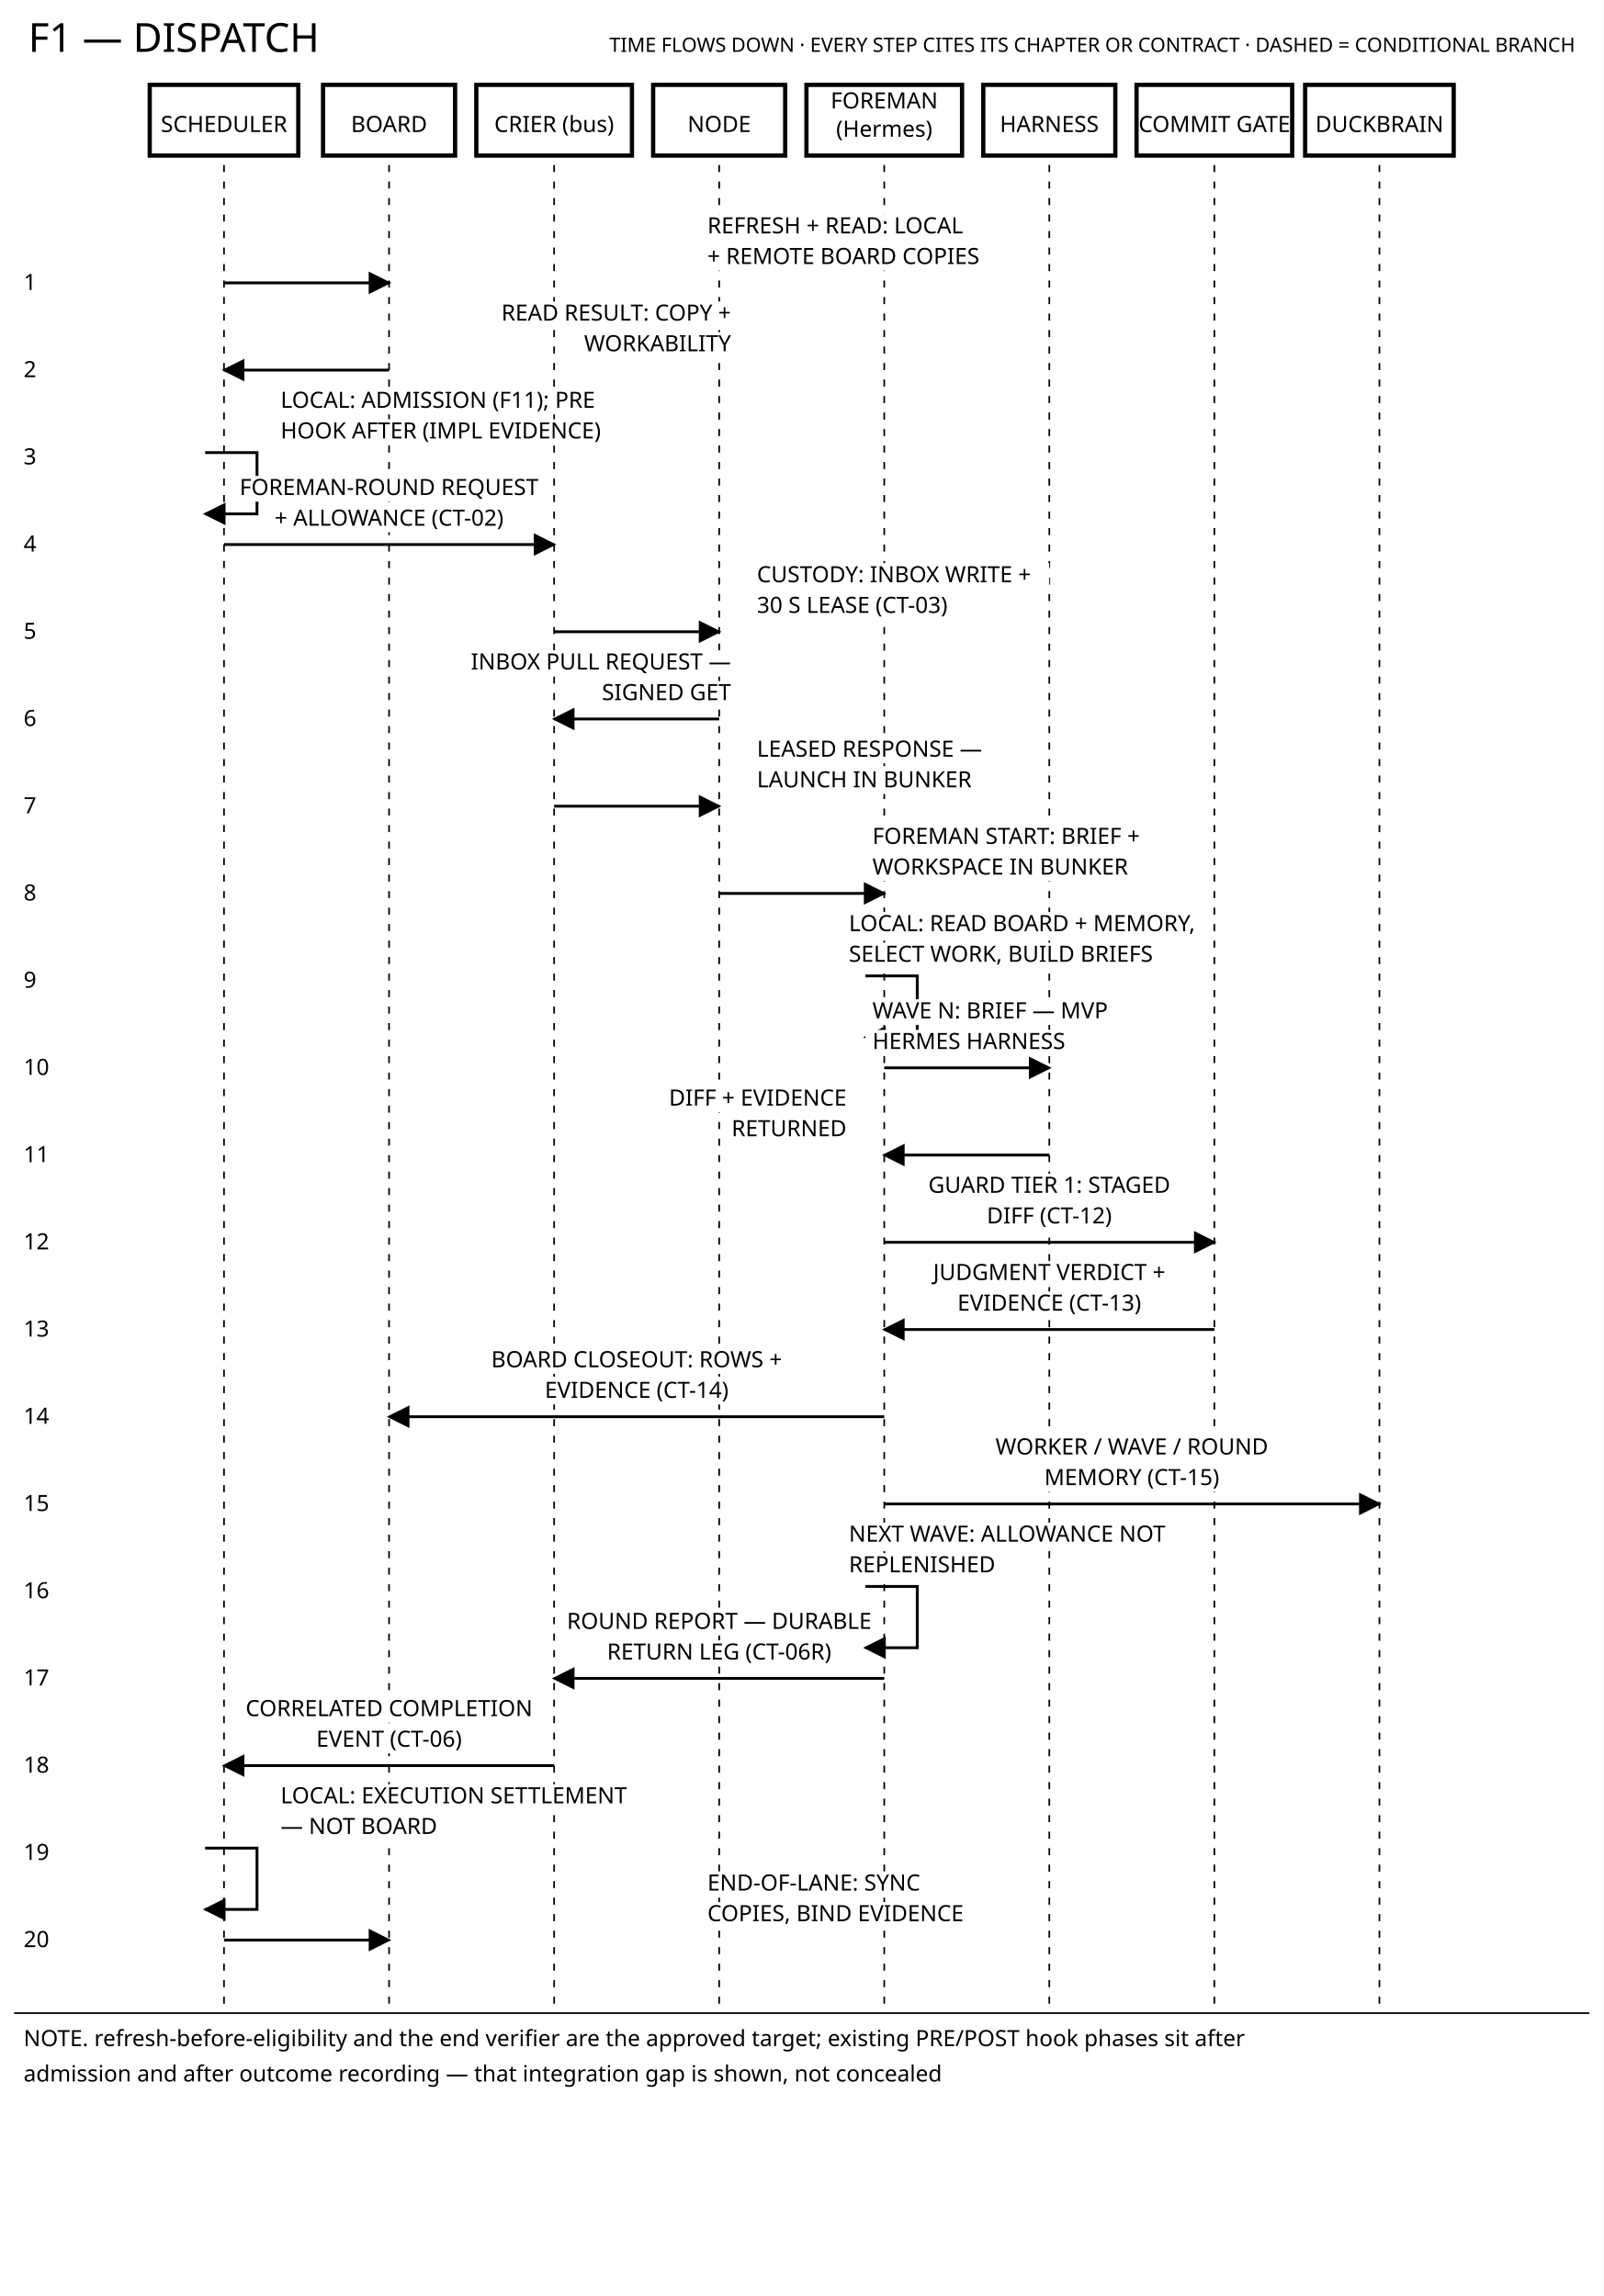
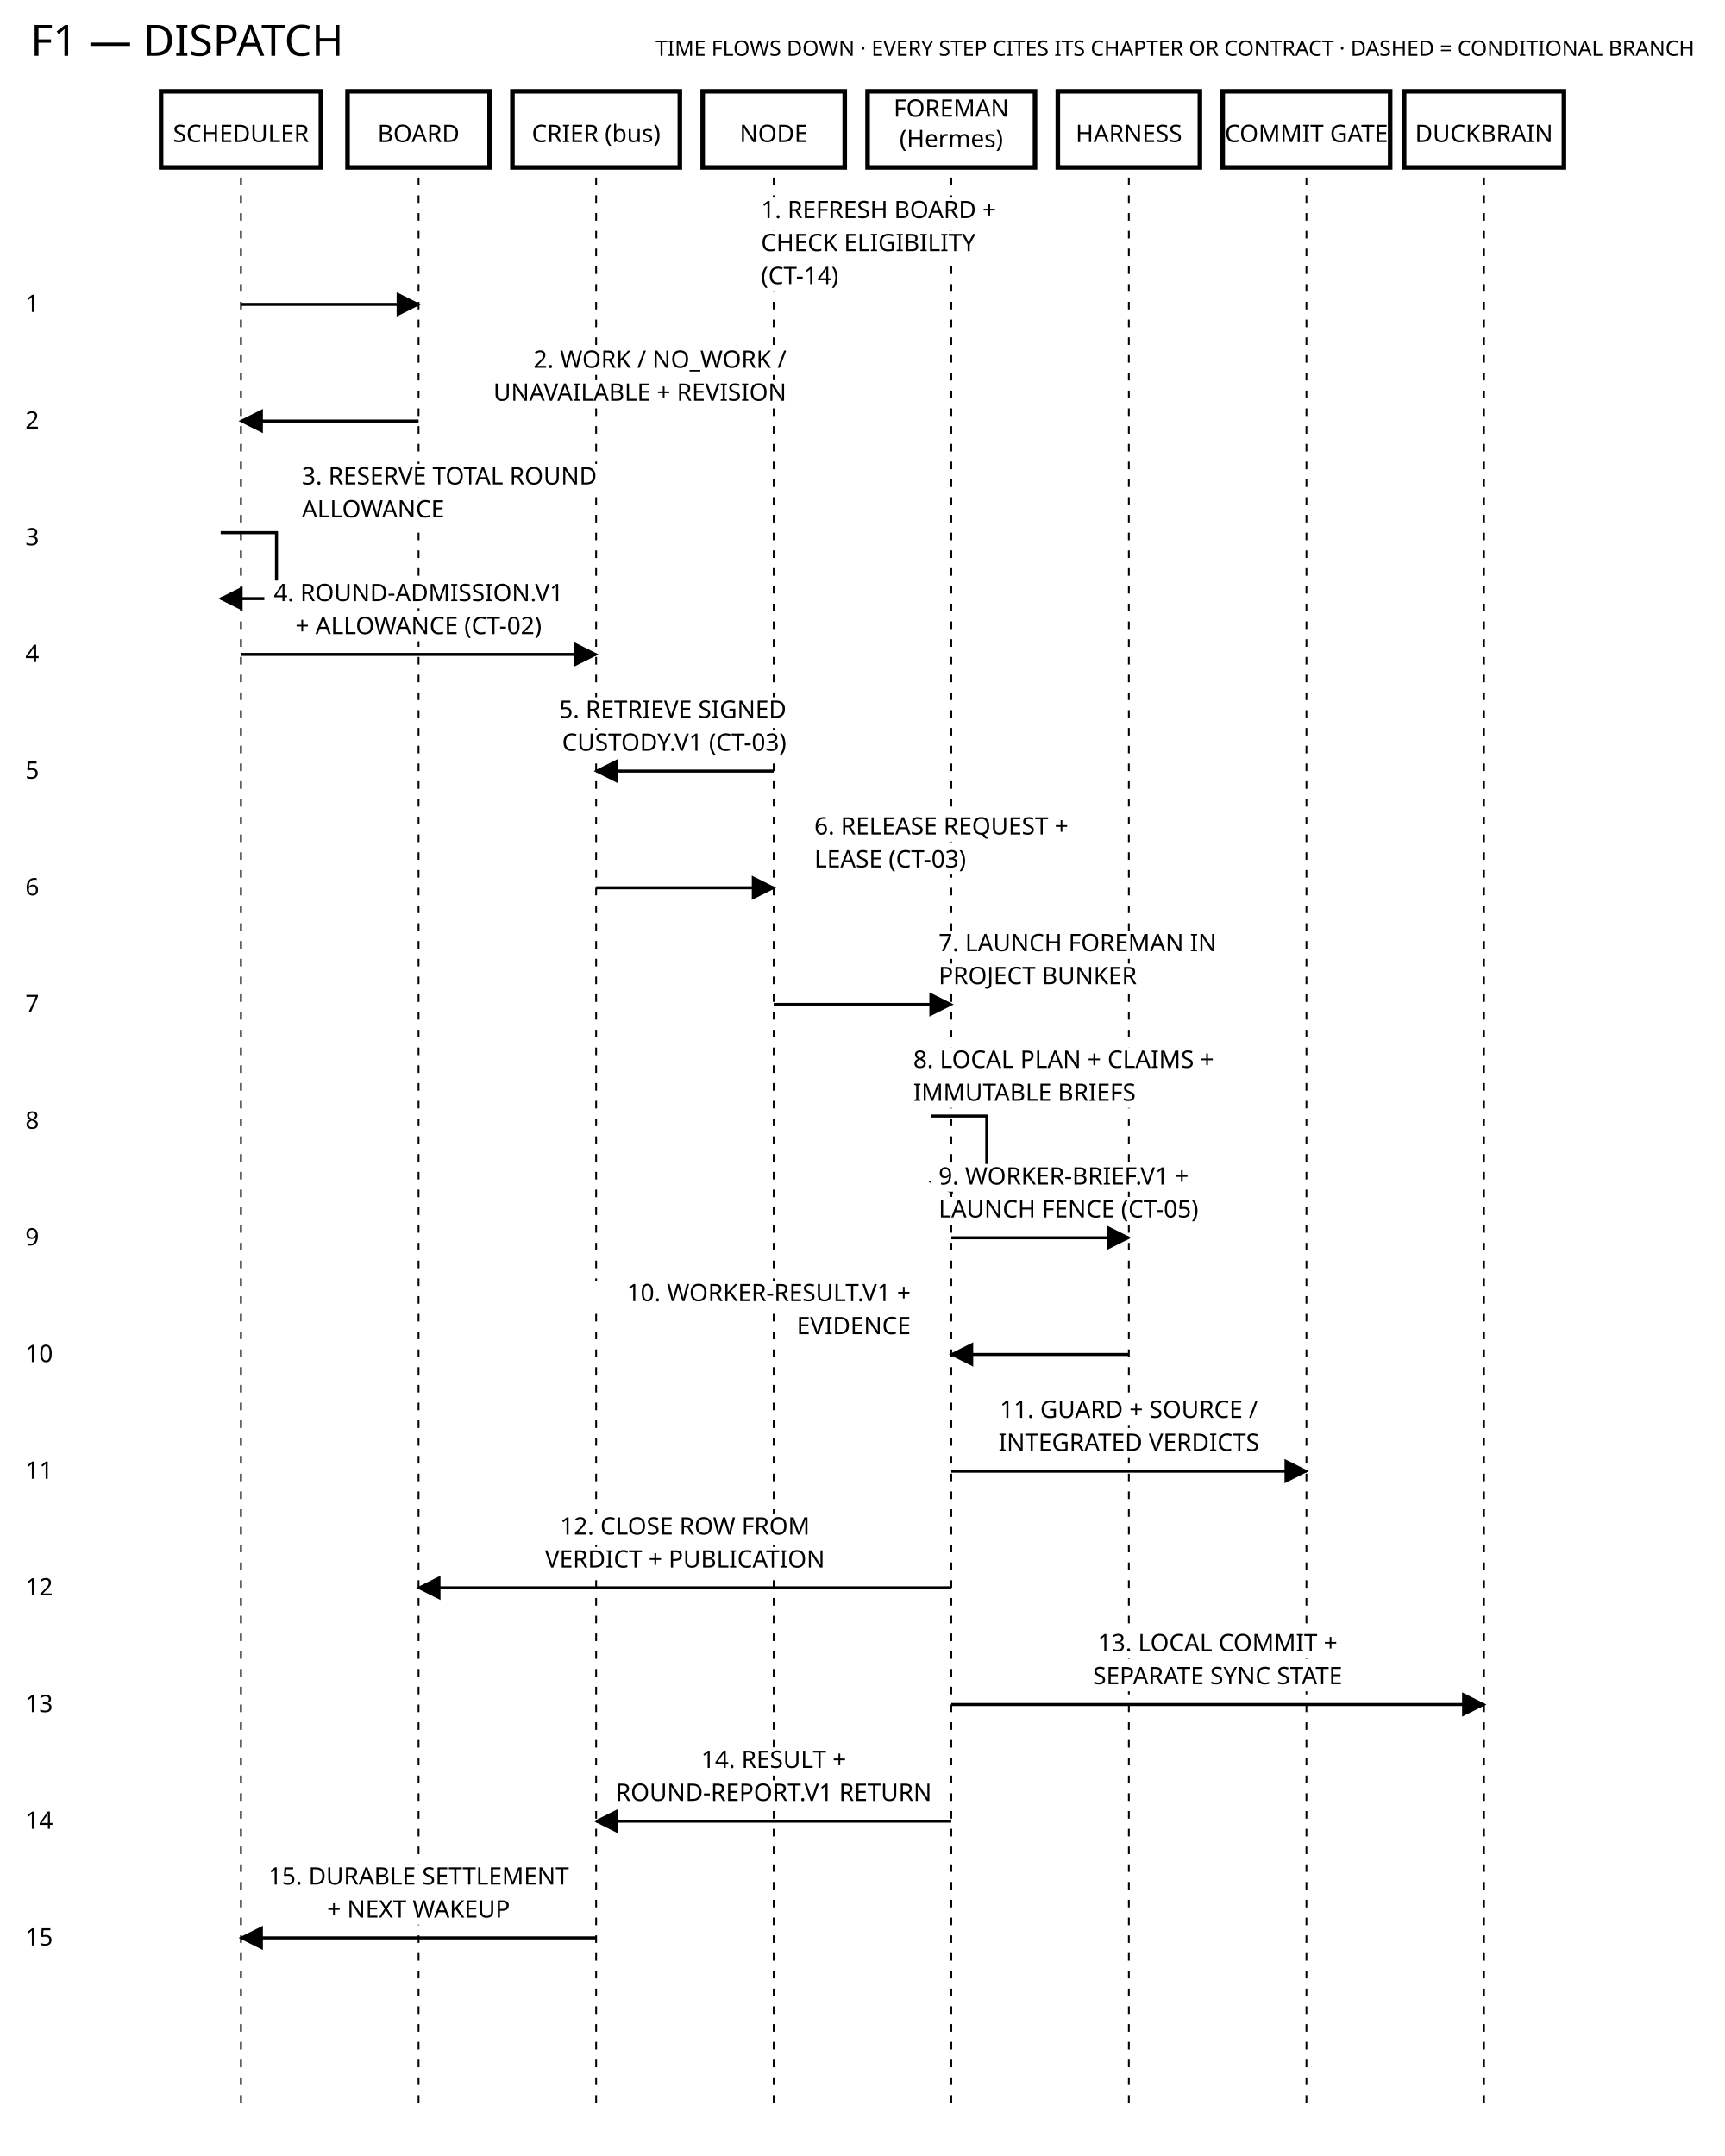
- <svg xmlns="http://www.w3.org/2000/svg" width="170.0mm" height="243.5mm" viewBox="0 0 680 974.0" preserveAspectRatio="xMidYMid meet">
-   <rect width="680" height="974.0" fill="#ffffff" />
+ <svg xmlns="http://www.w3.org/2000/svg" width="170.0mm" height="212.5mm" viewBox="0 0 680 850.0" preserveAspectRatio="xMidYMid meet">
+   <rect width="680" height="850.0" fill="#ffffff" />
  <defs>
    <marker id="ar" viewBox="0 0 10 10" refX="9" refY="5" markerWidth="8" markerHeight="8" orient="auto">
      <path d="M0,0 L10,5 L0,10 z" fill="#000000" />
    </marker>
  </defs>
  <g font-family="Routed Gothic Narrow, Routed Gothic, sans-serif">
    <text x="12.0" y="22.0" font-size="17.00" fill="#000000" text-anchor="start">F1 — DISPATCH</text>
    <text x="668.0" y="22.0" font-size="8.40" fill="#000000" text-anchor="end">TIME FLOWS DOWN · EVERY STEP CITES ITS CHAPTER OR CONTRACT · DASHED = CONDITIONAL BRANCH</text>
    <rect x="63.5" y="36.0" width="63.0" height="30.0" fill="#ffffff" stroke="#000000" stroke-width="1.8" />
    <text x="95.0" y="56.0" font-size="9.50" fill="#000000" text-anchor="middle">SCHEDULER</text>
-     <polyline points="95.0,70.0 95.0,854.0" fill="none" stroke="#000000" stroke-width="0.7" stroke-dasharray="3 4" />
+     <polyline points="95.0,70.0 95.0,830.0" fill="none" stroke="#000000" stroke-width="0.7" stroke-dasharray="3 4" />
    <rect x="137.0" y="36.0" width="56.0" height="30.0" fill="#ffffff" stroke="#000000" stroke-width="1.8" />
    <text x="165.0" y="56.0" font-size="9.50" fill="#000000" text-anchor="middle">BOARD</text>
-     <polyline points="165.0,70.0 165.0,854.0" fill="none" stroke="#000000" stroke-width="0.7" stroke-dasharray="3 4" />
+     <polyline points="165.0,70.0 165.0,830.0" fill="none" stroke="#000000" stroke-width="0.7" stroke-dasharray="3 4" />
    <rect x="202.0" y="36.0" width="66.0" height="30.0" fill="#ffffff" stroke="#000000" stroke-width="1.8" />
    <text x="235.0" y="56.0" font-size="9.50" fill="#000000" text-anchor="middle">CRIER (bus)</text>
-     <polyline points="235.0,70.0 235.0,854.0" fill="none" stroke="#000000" stroke-width="0.7" stroke-dasharray="3 4" />
+     <polyline points="235.0,70.0 235.0,830.0" fill="none" stroke="#000000" stroke-width="0.7" stroke-dasharray="3 4" />
    <rect x="277.0" y="36.0" width="56.0" height="30.0" fill="#ffffff" stroke="#000000" stroke-width="1.8" />
    <text x="305.0" y="56.0" font-size="9.50" fill="#000000" text-anchor="middle">NODE</text>
-     <polyline points="305.0,70.0 305.0,854.0" fill="none" stroke="#000000" stroke-width="0.7" stroke-dasharray="3 4" />
+     <polyline points="305.0,70.0 305.0,830.0" fill="none" stroke="#000000" stroke-width="0.7" stroke-dasharray="3 4" />
    <rect x="342.0" y="36.0" width="66.0" height="30.0" fill="#ffffff" stroke="#000000" stroke-width="1.8" />
    <text x="375.0" y="46.0" font-size="9.50" fill="#000000" text-anchor="middle">FOREMAN</text>
    <text x="375.0" y="58.0" font-size="9.50" fill="#000000" text-anchor="middle">(Hermes)</text>
-     <polyline points="375.0,70.0 375.0,854.0" fill="none" stroke="#000000" stroke-width="0.7" stroke-dasharray="3 4" />
+     <polyline points="375.0,70.0 375.0,830.0" fill="none" stroke="#000000" stroke-width="0.7" stroke-dasharray="3 4" />
    <rect x="417.0" y="36.0" width="56.0" height="30.0" fill="#ffffff" stroke="#000000" stroke-width="1.8" />
    <text x="445.0" y="56.0" font-size="9.50" fill="#000000" text-anchor="middle">HARNESS</text>
-     <polyline points="445.0,70.0 445.0,854.0" fill="none" stroke="#000000" stroke-width="0.7" stroke-dasharray="3 4" />
+     <polyline points="445.0,70.0 445.0,830.0" fill="none" stroke="#000000" stroke-width="0.7" stroke-dasharray="3 4" />
    <rect x="482.0" y="36.0" width="66.0" height="30.0" fill="#ffffff" stroke="#000000" stroke-width="1.8" />
    <text x="515.0" y="56.0" font-size="9.50" fill="#000000" text-anchor="middle">COMMIT GATE</text>
-     <polyline points="515.0,70.0 515.0,854.0" fill="none" stroke="#000000" stroke-width="0.7" stroke-dasharray="3 4" />
+     <polyline points="515.0,70.0 515.0,830.0" fill="none" stroke="#000000" stroke-width="0.7" stroke-dasharray="3 4" />
    <rect x="553.5" y="36.0" width="63.0" height="30.0" fill="#ffffff" stroke="#000000" stroke-width="1.8" />
    <text x="585.0" y="56.0" font-size="9.50" fill="#000000" text-anchor="middle">DUCKBRAIN</text>
-     <polyline points="585.0,70.0 585.0,854.0" fill="none" stroke="#000000" stroke-width="0.7" stroke-dasharray="3 4" />
+     <polyline points="585.0,70.0 585.0,830.0" fill="none" stroke="#000000" stroke-width="0.7" stroke-dasharray="3 4" />
    <text x="10.0" y="123.0" font-size="9.50" fill="#000000" text-anchor="start">1</text>
    <polyline points="95.0,120.0 165.0,120.0" fill="none" stroke="#000000" stroke-width="1.2" marker-end="url(#ar)" />
-     <rect x="297.0" y="90.9" width="121.5" height="10.9" fill="#ffffff" />
-     <text x="300.0" y="99.0" font-size="9.50" fill="#000000" text-anchor="start">REFRESH + READ: LOCAL</text>
-     <rect x="297.0" y="103.9" width="121.5" height="10.9" fill="#ffffff" />
-     <text x="300.0" y="112.0" font-size="9.50" fill="#000000" text-anchor="start">+ REMOTE BOARD COPIES</text>
-     <text x="10.0" y="160.0" font-size="9.50" fill="#000000" text-anchor="start">2</text>
-     <polyline points="165.0,157.0 95.0,157.0" fill="none" stroke="#000000" stroke-width="1.2" marker-end="url(#ar)" />
-     <rect x="199.5" y="127.9" width="110.5" height="10.9" fill="#ffffff" />
-     <text x="310.0" y="136.0" font-size="9.50" fill="#000000" text-anchor="end">READ RESULT: COPY +</text>
-     <rect x="243.5" y="140.9" width="66.5" height="10.9" fill="#ffffff" />
-     <text x="310.0" y="149.0" font-size="9.50" fill="#000000" text-anchor="end">WORKABILITY</text>
-     <text x="10.0" y="197.0" font-size="9.50" fill="#000000" text-anchor="start">3</text>
-     <polyline points="87.0,192.0 109.0,192.0 109.0,218.0 87.0,218.0" fill="none" stroke="#000000" stroke-width="1.2" marker-end="url(#ar)" />
-     <rect x="116.0" y="164.9" width="154.5" height="10.9" fill="#ffffff" />
-     <text x="119.0" y="173.0" font-size="9.50" fill="#000000" text-anchor="start">LOCAL: ADMISSION (F11); PRE</text>
-     <rect x="116.0" y="177.9" width="149.0" height="10.9" fill="#ffffff" />
-     <text x="119.0" y="186.0" font-size="9.50" fill="#000000" text-anchor="start">HOOK AFTER (IMPL EVIDENCE)</text>
-     <text x="10.0" y="234.0" font-size="9.50" fill="#000000" text-anchor="start">4</text>
-     <polyline points="95.0,231.0 235.0,231.0" fill="none" stroke="#000000" stroke-width="1.2" marker-end="url(#ar)" />
-     <rect x="104.2" y="201.9" width="121.5" height="10.9" fill="#ffffff" />
-     <text x="165.0" y="210.0" font-size="9.50" fill="#000000" text-anchor="middle">FOREMAN-ROUND REQUEST</text>
-     <rect x="109.8" y="214.9" width="110.5" height="10.9" fill="#ffffff" />
-     <text x="165.0" y="223.0" font-size="9.50" fill="#000000" text-anchor="middle">+ ALLOWANCE (CT-02)</text>
-     <text x="10.0" y="271.0" font-size="9.50" fill="#000000" text-anchor="start">5</text>
-     <polyline points="235.0,268.0 305.0,268.0" fill="none" stroke="#000000" stroke-width="1.2" marker-end="url(#ar)" />
-     <rect x="318.0" y="238.9" width="127.0" height="10.9" fill="#ffffff" />
-     <text x="321.0" y="247.0" font-size="9.50" fill="#000000" text-anchor="start">CUSTODY: INBOX WRITE +</text>
-     <rect x="318.0" y="251.9" width="105.0" height="10.9" fill="#ffffff" />
-     <text x="321.0" y="260.0" font-size="9.50" fill="#000000" text-anchor="start">30 S LEASE (CT-03)</text>
-     <text x="10.0" y="308.0" font-size="9.50" fill="#000000" text-anchor="start">6</text>
-     <polyline points="305.0,305.0 235.0,305.0" fill="none" stroke="#000000" stroke-width="1.2" marker-end="url(#ar)" />
-     <rect x="194.0" y="275.9" width="116.0" height="10.9" fill="#ffffff" />
-     <text x="310.0" y="284.0" font-size="9.50" fill="#000000" text-anchor="end">INBOX PULL REQUEST —</text>
-     <rect x="249.0" y="288.9" width="61.0" height="10.9" fill="#ffffff" />
-     <text x="310.0" y="297.0" font-size="9.50" fill="#000000" text-anchor="end">SIGNED GET</text>
-     <text x="10.0" y="345.0" font-size="9.50" fill="#000000" text-anchor="start">7</text>
-     <polyline points="235.0,342.0 305.0,342.0" fill="none" stroke="#000000" stroke-width="1.2" marker-end="url(#ar)" />
-     <rect x="318.0" y="312.9" width="99.5" height="10.9" fill="#ffffff" />
-     <text x="321.0" y="321.0" font-size="9.50" fill="#000000" text-anchor="start">LEASED RESPONSE —</text>
-     <rect x="318.0" y="325.9" width="94.0" height="10.9" fill="#ffffff" />
-     <text x="321.0" y="334.0" font-size="9.50" fill="#000000" text-anchor="start">LAUNCH IN BUNKER</text>
-     <text x="10.0" y="382.0" font-size="9.50" fill="#000000" text-anchor="start">8</text>
-     <polyline points="305.0,379.0 375.0,379.0" fill="none" stroke="#000000" stroke-width="1.2" marker-end="url(#ar)" />
-     <rect x="367.0" y="349.9" width="127.0" height="10.9" fill="#ffffff" />
-     <text x="370.0" y="358.0" font-size="9.50" fill="#000000" text-anchor="start">FOREMAN START: BRIEF +</text>
-     <rect x="367.0" y="362.9" width="110.5" height="10.9" fill="#ffffff" />
-     <text x="370.0" y="371.0" font-size="9.50" fill="#000000" text-anchor="start">WORKSPACE IN BUNKER</text>
-     <text x="10.0" y="419.0" font-size="9.50" fill="#000000" text-anchor="start">9</text>
-     <polyline points="367.0,414.0 389.0,414.0 389.0,440.0 367.0,440.0" fill="none" stroke="#000000" stroke-width="1.2" marker-end="url(#ar)" />
-     <rect x="357.0" y="386.9" width="154.5" height="10.9" fill="#ffffff" />
-     <text x="360.0" y="395.0" font-size="9.50" fill="#000000" text-anchor="start">LOCAL: READ BOARD + MEMORY,</text>
-     <rect x="357.0" y="399.9" width="143.5" height="10.9" fill="#ffffff" />
-     <text x="360.0" y="408.0" font-size="9.50" fill="#000000" text-anchor="start">SELECT WORK, BUILD BRIEFS</text>
-     <text x="10.0" y="456.0" font-size="9.50" fill="#000000" text-anchor="start">10</text>
-     <polyline points="375.0,453.0 445.0,453.0" fill="none" stroke="#000000" stroke-width="1.2" marker-end="url(#ar)" />
-     <rect x="367.0" y="423.9" width="110.5" height="10.9" fill="#ffffff" />
-     <text x="370.0" y="432.0" font-size="9.50" fill="#000000" text-anchor="start">WAVE N: BRIEF — MVP</text>
-     <rect x="367.0" y="436.9" width="83.0" height="10.9" fill="#ffffff" />
-     <text x="370.0" y="445.0" font-size="9.50" fill="#000000" text-anchor="start">HERMES HARNESS</text>
-     <text x="10.0" y="493.0" font-size="9.50" fill="#000000" text-anchor="start">11</text>
-     <polyline points="445.0,490.0 375.0,490.0" fill="none" stroke="#000000" stroke-width="1.2" marker-end="url(#ar)" />
-     <rect x="270.5" y="460.9" width="88.5" height="10.9" fill="#ffffff" />
-     <text x="359.0" y="469.0" font-size="9.50" fill="#000000" text-anchor="end">DIFF + EVIDENCE</text>
-     <rect x="309.0" y="473.9" width="50.0" height="10.9" fill="#ffffff" />
-     <text x="359.0" y="482.0" font-size="9.50" fill="#000000" text-anchor="end">RETURNED</text>
-     <text x="10.0" y="530.0" font-size="9.50" fill="#000000" text-anchor="start">12</text>
-     <polyline points="375.0,527.0 515.0,527.0" fill="none" stroke="#000000" stroke-width="1.2" marker-end="url(#ar)" />
-     <rect x="387.0" y="497.9" width="116.0" height="10.9" fill="#ffffff" />
-     <text x="445.0" y="506.0" font-size="9.50" fill="#000000" text-anchor="middle">GUARD TIER 1: STAGED</text>
-     <rect x="409.0" y="510.9" width="72.0" height="10.9" fill="#ffffff" />
-     <text x="445.0" y="519.0" font-size="9.50" fill="#000000" text-anchor="middle">DIFF (CT-12)</text>
-     <text x="10.0" y="567.0" font-size="9.50" fill="#000000" text-anchor="start">13</text>
-     <polyline points="515.0,564.0 375.0,564.0" fill="none" stroke="#000000" stroke-width="1.2" marker-end="url(#ar)" />
-     <rect x="392.5" y="534.9" width="105.0" height="10.9" fill="#ffffff" />
-     <text x="445.0" y="543.0" font-size="9.50" fill="#000000" text-anchor="middle">JUDGMENT VERDICT +</text>
-     <rect x="398.0" y="547.9" width="94.0" height="10.9" fill="#ffffff" />
-     <text x="445.0" y="556.0" font-size="9.50" fill="#000000" text-anchor="middle">EVIDENCE (CT-13)</text>
-     <text x="10.0" y="604.0" font-size="9.50" fill="#000000" text-anchor="start">14</text>
-     <polyline points="375.0,601.0 165.0,601.0" fill="none" stroke="#000000" stroke-width="1.2" marker-end="url(#ar)" />
-     <rect x="206.5" y="571.9" width="127.0" height="10.9" fill="#ffffff" />
-     <text x="270.0" y="580.0" font-size="9.50" fill="#000000" text-anchor="middle">BOARD CLOSEOUT: ROWS +</text>
-     <rect x="223.0" y="584.9" width="94.0" height="10.9" fill="#ffffff" />
-     <text x="270.0" y="593.0" font-size="9.50" fill="#000000" text-anchor="middle">EVIDENCE (CT-14)</text>
-     <text x="10.0" y="641.0" font-size="9.50" fill="#000000" text-anchor="start">15</text>
-     <polyline points="375.0,638.0 585.0,638.0" fill="none" stroke="#000000" stroke-width="1.2" marker-end="url(#ar)" />
-     <rect x="419.2" y="608.9" width="121.5" height="10.9" fill="#ffffff" />
-     <text x="480.0" y="617.0" font-size="9.50" fill="#000000" text-anchor="middle">WORKER / WAVE / ROUND</text>
-     <rect x="438.5" y="621.9" width="83.0" height="10.9" fill="#ffffff" />
-     <text x="480.0" y="630.0" font-size="9.50" fill="#000000" text-anchor="middle">MEMORY (CT-15)</text>
-     <text x="10.0" y="678.0" font-size="9.50" fill="#000000" text-anchor="start">16</text>
-     <polyline points="367.0,673.0 389.0,673.0 389.0,699.0 367.0,699.0" fill="none" stroke="#000000" stroke-width="1.2" marker-end="url(#ar)" />
-     <rect x="357.0" y="645.9" width="138.0" height="10.9" fill="#ffffff" />
-     <text x="360.0" y="654.0" font-size="9.50" fill="#000000" text-anchor="start">NEXT WAVE: ALLOWANCE NOT</text>
-     <rect x="357.0" y="658.9" width="66.5" height="10.9" fill="#ffffff" />
-     <text x="360.0" y="667.0" font-size="9.50" fill="#000000" text-anchor="start">REPLENISHED</text>
-     <text x="10.0" y="715.0" font-size="9.50" fill="#000000" text-anchor="start">17</text>
-     <polyline points="375.0,712.0 235.0,712.0" fill="none" stroke="#000000" stroke-width="1.2" marker-end="url(#ar)" />
-     <rect x="241.5" y="682.9" width="127.0" height="10.9" fill="#ffffff" />
-     <text x="305.0" y="691.0" font-size="9.50" fill="#000000" text-anchor="middle">ROUND REPORT — DURABLE</text>
-     <rect x="249.8" y="695.9" width="110.5" height="10.9" fill="#ffffff" />
-     <text x="305.0" y="704.0" font-size="9.50" fill="#000000" text-anchor="middle">RETURN LEG (CT-06R)</text>
-     <text x="10.0" y="752.0" font-size="9.50" fill="#000000" text-anchor="start">18</text>
-     <polyline points="235.0,749.0 95.0,749.0" fill="none" stroke="#000000" stroke-width="1.2" marker-end="url(#ar)" />
-     <rect x="104.2" y="719.9" width="121.5" height="10.9" fill="#ffffff" />
-     <text x="165.0" y="728.0" font-size="9.50" fill="#000000" text-anchor="middle">CORRELATED COMPLETION</text>
-     <rect x="126.2" y="732.9" width="77.5" height="10.9" fill="#ffffff" />
-     <text x="165.0" y="741.0" font-size="9.50" fill="#000000" text-anchor="middle">EVENT (CT-06)</text>
-     <text x="10.0" y="789.0" font-size="9.50" fill="#000000" text-anchor="start">19</text>
-     <polyline points="87.0,784.0 109.0,784.0 109.0,810.0 87.0,810.0" fill="none" stroke="#000000" stroke-width="1.2" marker-end="url(#ar)" />
-     <rect x="116.0" y="756.9" width="154.5" height="10.9" fill="#ffffff" />
-     <text x="119.0" y="765.0" font-size="9.50" fill="#000000" text-anchor="start">LOCAL: EXECUTION SETTLEMENT</text>
-     <rect x="116.0" y="769.9" width="66.5" height="10.9" fill="#ffffff" />
-     <text x="119.0" y="778.0" font-size="9.50" fill="#000000" text-anchor="start">— NOT BOARD</text>
-     <text x="10.0" y="826.0" font-size="9.50" fill="#000000" text-anchor="start">20</text>
-     <polyline points="95.0,823.0 165.0,823.0" fill="none" stroke="#000000" stroke-width="1.2" marker-end="url(#ar)" />
-     <rect x="297.0" y="793.9" width="99.5" height="10.9" fill="#ffffff" />
-     <text x="300.0" y="802.0" font-size="9.50" fill="#000000" text-anchor="start">END-OF-LANE: SYNC</text>
-     <rect x="297.0" y="806.9" width="121.5" height="10.9" fill="#ffffff" />
-     <text x="300.0" y="815.0" font-size="9.50" fill="#000000" text-anchor="start">COPIES, BIND EVIDENCE</text>
-     <polyline points="6.0,854.0 674.0,854.0" fill="none" stroke="#000000" stroke-width="0.7" />
-     <text x="10.0" y="868.0" font-size="9.50" fill="#000000" text-anchor="start">NOTE. refresh-before-eligibility and the end verifier are the approved target; existing PRE/POST hook phases sit after</text>
-     <text x="10.0" y="883.0" font-size="9.50" fill="#000000" text-anchor="start">      admission and after outcome recording — that integration gap is shown, not concealed</text>
+     <rect x="297.0" y="77.9" width="105.0" height="10.9" fill="#ffffff" />
+     <text x="300.0" y="86.0" font-size="9.50" fill="#000000" text-anchor="start">1. REFRESH BOARD +</text>
+     <rect x="297.0" y="90.9" width="99.5" height="10.9" fill="#ffffff" />
+     <text x="300.0" y="99.0" font-size="9.50" fill="#000000" text-anchor="start">CHECK ELIGIBILITY</text>
+     <rect x="297.0" y="103.9" width="44.5" height="10.9" fill="#ffffff" />
+     <text x="300.0" y="112.0" font-size="9.50" fill="#000000" text-anchor="start">(CT-14)</text>
+     <text x="10.0" y="169.0" font-size="9.50" fill="#000000" text-anchor="start">2</text>
+     <polyline points="165.0,166.0 95.0,166.0" fill="none" stroke="#000000" stroke-width="1.2" marker-end="url(#ar)" />
+     <rect x="199.5" y="136.9" width="110.5" height="10.9" fill="#ffffff" />
+     <text x="310.0" y="145.0" font-size="9.50" fill="#000000" text-anchor="end">2. WORK / NO_WORK /</text>
+     <rect x="183.0" y="149.9" width="127.0" height="10.9" fill="#ffffff" />
+     <text x="310.0" y="158.0" font-size="9.50" fill="#000000" text-anchor="end">UNAVAILABLE + REVISION</text>
+     <text x="10.0" y="215.0" font-size="9.50" fill="#000000" text-anchor="start">3</text>
+     <polyline points="87.0,210.0 109.0,210.0 109.0,236.0 87.0,236.0" fill="none" stroke="#000000" stroke-width="1.2" marker-end="url(#ar)" />
+     <rect x="116.0" y="182.9" width="127.0" height="10.9" fill="#ffffff" />
+     <text x="119.0" y="191.0" font-size="9.50" fill="#000000" text-anchor="start">3. RESERVE TOTAL ROUND</text>
+     <rect x="116.0" y="195.9" width="55.5" height="10.9" fill="#ffffff" />
+     <text x="119.0" y="204.0" font-size="9.50" fill="#000000" text-anchor="start">ALLOWANCE</text>
+     <text x="10.0" y="261.0" font-size="9.50" fill="#000000" text-anchor="start">4</text>
+     <polyline points="95.0,258.0 235.0,258.0" fill="none" stroke="#000000" stroke-width="1.2" marker-end="url(#ar)" />
+     <rect x="104.2" y="228.9" width="121.5" height="10.9" fill="#ffffff" />
+     <text x="165.0" y="237.0" font-size="9.50" fill="#000000" text-anchor="middle">4. ROUND-ADMISSION.V1</text>
+     <rect x="109.8" y="241.9" width="110.5" height="10.9" fill="#ffffff" />
+     <text x="165.0" y="250.0" font-size="9.50" fill="#000000" text-anchor="middle">+ ALLOWANCE (CT-02)</text>
+     <text x="10.0" y="307.0" font-size="9.50" fill="#000000" text-anchor="start">5</text>
+     <polyline points="305.0,304.0 235.0,304.0" fill="none" stroke="#000000" stroke-width="1.2" marker-end="url(#ar)" />
+     <rect x="205.0" y="274.9" width="105.0" height="10.9" fill="#ffffff" />
+     <text x="310.0" y="283.0" font-size="9.50" fill="#000000" text-anchor="end">5. RETRIEVE SIGNED</text>
+     <rect x="205.0" y="287.9" width="105.0" height="10.9" fill="#ffffff" />
+     <text x="310.0" y="296.0" font-size="9.50" fill="#000000" text-anchor="end">CUSTODY.V1 (CT-03)</text>
+     <text x="10.0" y="353.0" font-size="9.50" fill="#000000" text-anchor="start">6</text>
+     <polyline points="235.0,350.0 305.0,350.0" fill="none" stroke="#000000" stroke-width="1.2" marker-end="url(#ar)" />
+     <rect x="318.0" y="320.9" width="116.0" height="10.9" fill="#ffffff" />
+     <text x="321.0" y="329.0" font-size="9.50" fill="#000000" text-anchor="start">6. RELEASE REQUEST +</text>
+     <rect x="318.0" y="333.9" width="77.5" height="10.9" fill="#ffffff" />
+     <text x="321.0" y="342.0" font-size="9.50" fill="#000000" text-anchor="start">LEASE (CT-03)</text>
+     <text x="10.0" y="399.0" font-size="9.50" fill="#000000" text-anchor="start">7</text>
+     <polyline points="305.0,396.0 375.0,396.0" fill="none" stroke="#000000" stroke-width="1.2" marker-end="url(#ar)" />
+     <rect x="367.0" y="366.9" width="116.0" height="10.9" fill="#ffffff" />
+     <text x="370.0" y="375.0" font-size="9.50" fill="#000000" text-anchor="start">7. LAUNCH FOREMAN IN</text>
+     <rect x="367.0" y="379.9" width="83.0" height="10.9" fill="#ffffff" />
+     <text x="370.0" y="388.0" font-size="9.50" fill="#000000" text-anchor="start">PROJECT BUNKER</text>
+     <text x="10.0" y="445.0" font-size="9.50" fill="#000000" text-anchor="start">8</text>
+     <polyline points="367.0,440.0 389.0,440.0 389.0,466.0 367.0,466.0" fill="none" stroke="#000000" stroke-width="1.2" marker-end="url(#ar)" />
+     <rect x="357.0" y="412.9" width="138.0" height="10.9" fill="#ffffff" />
+     <text x="360.0" y="421.0" font-size="9.50" fill="#000000" text-anchor="start">8. LOCAL PLAN + CLAIMS +</text>
+     <rect x="357.0" y="425.9" width="94.0" height="10.9" fill="#ffffff" />
+     <text x="360.0" y="434.0" font-size="9.50" fill="#000000" text-anchor="start">IMMUTABLE BRIEFS</text>
+     <text x="10.0" y="491.0" font-size="9.50" fill="#000000" text-anchor="start">9</text>
+     <polyline points="375.0,488.0 445.0,488.0" fill="none" stroke="#000000" stroke-width="1.2" marker-end="url(#ar)" />
+     <rect x="367.0" y="458.9" width="116.0" height="10.9" fill="#ffffff" />
+     <text x="370.0" y="467.0" font-size="9.50" fill="#000000" text-anchor="start">9. WORKER-BRIEF.V1 +</text>
+     <rect x="367.0" y="471.9" width="116.0" height="10.9" fill="#ffffff" />
+     <text x="370.0" y="480.0" font-size="9.50" fill="#000000" text-anchor="start">LAUNCH FENCE (CT-05)</text>
+     <text x="10.0" y="537.0" font-size="9.50" fill="#000000" text-anchor="start">10</text>
+     <polyline points="445.0,534.0 375.0,534.0" fill="none" stroke="#000000" stroke-width="1.2" marker-end="url(#ar)" />
+     <rect x="232.0" y="504.9" width="127.0" height="10.9" fill="#ffffff" />
+     <text x="359.0" y="513.0" font-size="9.50" fill="#000000" text-anchor="end">10. WORKER-RESULT.V1 +</text>
+     <rect x="309.0" y="517.9" width="50.0" height="10.9" fill="#ffffff" />
+     <text x="359.0" y="526.0" font-size="9.50" fill="#000000" text-anchor="end">EVIDENCE</text>
+     <text x="10.0" y="583.0" font-size="9.50" fill="#000000" text-anchor="start">11</text>
+     <polyline points="375.0,580.0 515.0,580.0" fill="none" stroke="#000000" stroke-width="1.2" marker-end="url(#ar)" />
+     <rect x="387.0" y="550.9" width="116.0" height="10.9" fill="#ffffff" />
+     <text x="445.0" y="559.0" font-size="9.50" fill="#000000" text-anchor="middle">11. GUARD + SOURCE /</text>
+     <rect x="389.8" y="563.9" width="110.5" height="10.9" fill="#ffffff" />
+     <text x="445.0" y="572.0" font-size="9.50" fill="#000000" text-anchor="middle">INTEGRATED VERDICTS</text>
+     <text x="10.0" y="629.0" font-size="9.50" fill="#000000" text-anchor="start">12</text>
+     <polyline points="375.0,626.0 165.0,626.0" fill="none" stroke="#000000" stroke-width="1.2" marker-end="url(#ar)" />
+     <rect x="217.5" y="596.9" width="105.0" height="10.9" fill="#ffffff" />
+     <text x="270.0" y="605.0" font-size="9.50" fill="#000000" text-anchor="middle">12. CLOSE ROW FROM</text>
+     <rect x="209.2" y="609.9" width="121.5" height="10.9" fill="#ffffff" />
+     <text x="270.0" y="618.0" font-size="9.50" fill="#000000" text-anchor="middle">VERDICT + PUBLICATION</text>
+     <text x="10.0" y="675.0" font-size="9.50" fill="#000000" text-anchor="start">13</text>
+     <polyline points="375.0,672.0 585.0,672.0" fill="none" stroke="#000000" stroke-width="1.2" marker-end="url(#ar)" />
+     <rect x="427.5" y="642.9" width="105.0" height="10.9" fill="#ffffff" />
+     <text x="480.0" y="651.0" font-size="9.50" fill="#000000" text-anchor="middle">13. LOCAL COMMIT +</text>
+     <rect x="424.8" y="655.9" width="110.5" height="10.9" fill="#ffffff" />
+     <text x="480.0" y="664.0" font-size="9.50" fill="#000000" text-anchor="middle">SEPARATE SYNC STATE</text>
+     <text x="10.0" y="721.0" font-size="9.50" fill="#000000" text-anchor="start">14</text>
+     <polyline points="375.0,718.0 235.0,718.0" fill="none" stroke="#000000" stroke-width="1.2" marker-end="url(#ar)" />
+     <rect x="269.0" y="688.9" width="72.0" height="10.9" fill="#ffffff" />
+     <text x="305.0" y="697.0" font-size="9.50" fill="#000000" text-anchor="middle">14. RESULT +</text>
+     <rect x="241.5" y="701.9" width="127.0" height="10.9" fill="#ffffff" />
+     <text x="305.0" y="710.0" font-size="9.50" fill="#000000" text-anchor="middle">ROUND-REPORT.V1 RETURN</text>
+     <text x="10.0" y="767.0" font-size="9.50" fill="#000000" text-anchor="start">15</text>
+     <polyline points="235.0,764.0 95.0,764.0" fill="none" stroke="#000000" stroke-width="1.2" marker-end="url(#ar)" />
+     <rect x="101.5" y="734.9" width="127.0" height="10.9" fill="#ffffff" />
+     <text x="165.0" y="743.0" font-size="9.50" fill="#000000" text-anchor="middle">15. DURABLE SETTLEMENT</text>
+     <rect x="126.2" y="747.9" width="77.5" height="10.9" fill="#ffffff" />
+     <text x="165.0" y="756.0" font-size="9.50" fill="#000000" text-anchor="middle">+ NEXT WAKEUP</text>
  </g>
</svg>
